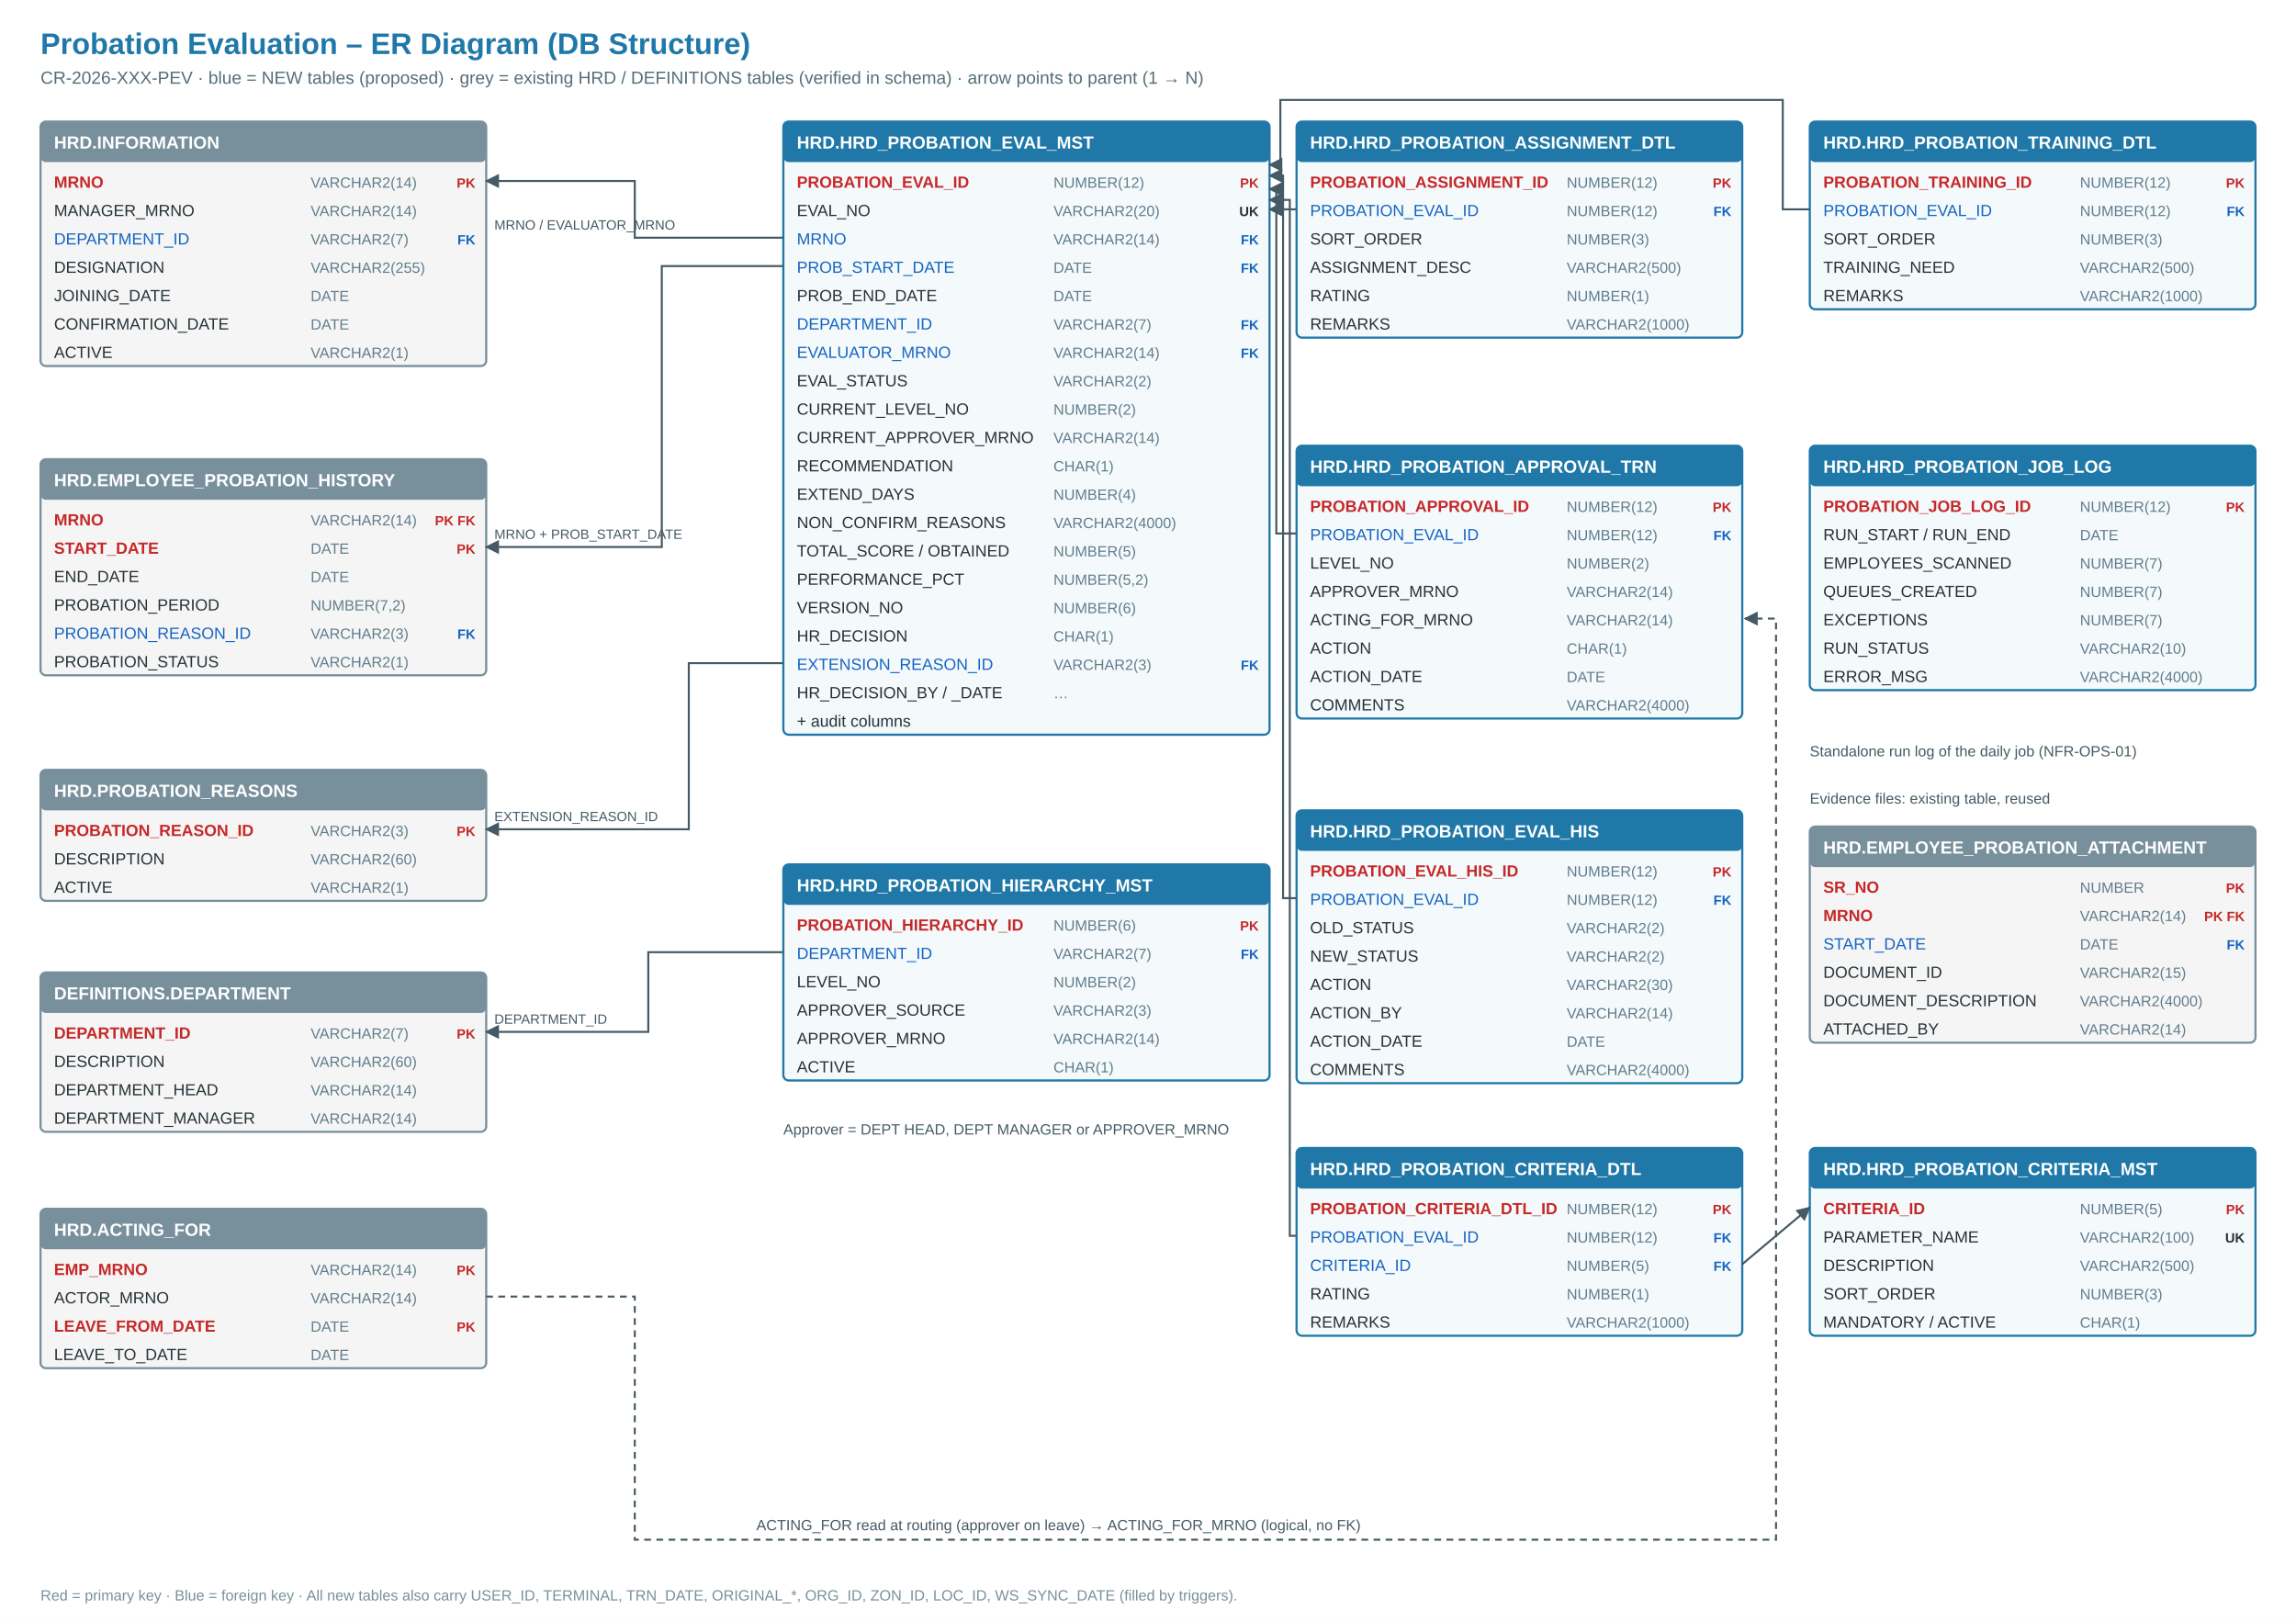
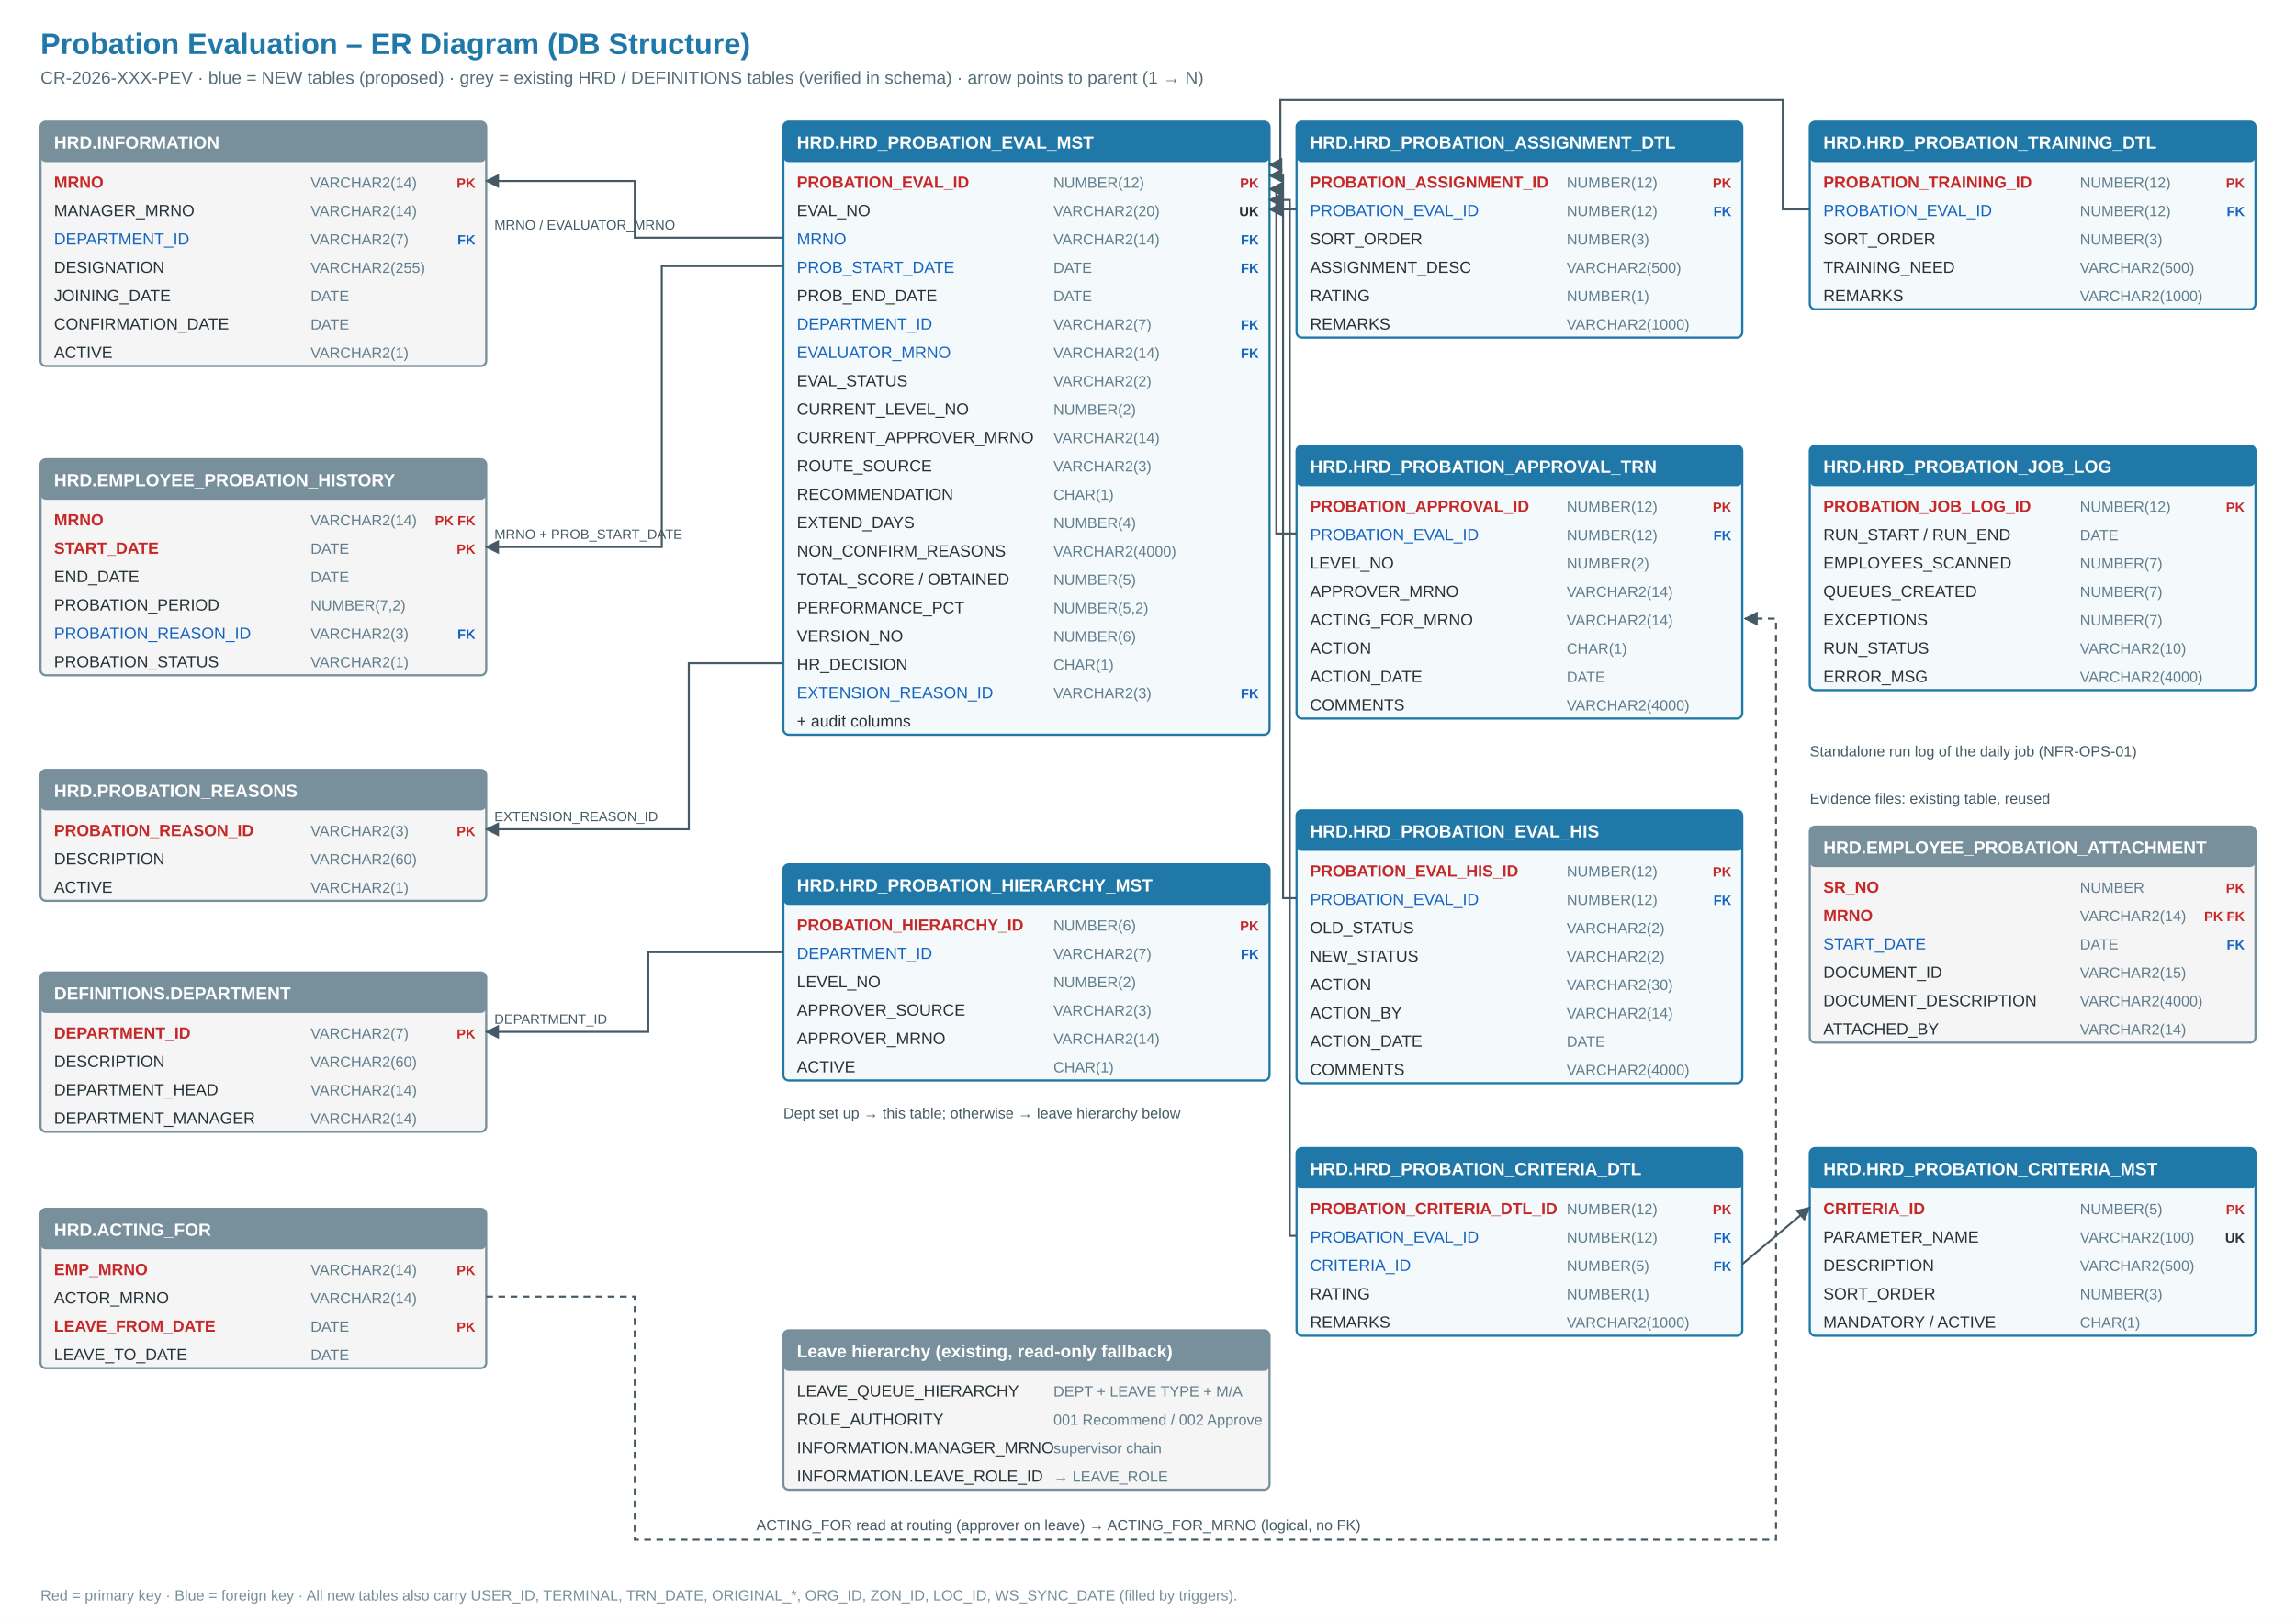
<svg xmlns="http://www.w3.org/2000/svg" width="1700" height="1200" viewBox="0 0 1700 1200" font-family="Segoe UI, Arial, sans-serif">
  <defs>
    <marker id="m" viewBox="0 0 10 10" refX="9" refY="5" markerWidth="7" markerHeight="7" orient="auto-start-reverse">
      <path d="M0,0 L10,5 L0,10 z" fill="#455a64" />
    </marker>
  </defs>
  <rect width="1700" height="1200" fill="#fff" />
  <text x="30" y="40" font-size="22" font-weight="700" fill="#1f78a8">Probation Evaluation – ER Diagram (DB Structure)</text>
  <text x="30" y="62" font-size="13" fill="#546e7a">CR-2026-XXX-PEV · blue = NEW tables (proposed) · grey = existing HRD / DEFINITIONS tables (verified in schema) · arrow points to parent (1 → N)</text>
  <rect x="30" y="90" width="330" height="181" rx="4" fill="#f5f5f5" stroke="#78909c" stroke-width="1.6" />
  <rect x="30" y="90" width="330" height="30" rx="4" fill="#78909c" />
  <text x="40" y="110" font-size="13" font-weight="700" fill="#fff">HRD.INFORMATION</text>
  <text x="40" y="139" font-size="12" font-weight="700" fill="#c62828">MRNO</text>
  <text x="230" y="139" font-size="11" fill="#607d8b">VARCHAR2(14)</text>
  <text x="352" y="139" font-size="10" font-weight="700" fill="#c62828" text-anchor="end">PK</text>
  <text x="40" y="160" font-size="12" font-weight="400" fill="#263238">MANAGER_MRNO</text>
  <text x="230" y="160" font-size="11" fill="#607d8b">VARCHAR2(14)</text>
  <text x="40" y="181" font-size="12" font-weight="400" fill="#1565c0">DEPARTMENT_ID</text>
  <text x="230" y="181" font-size="11" fill="#607d8b">VARCHAR2(7)</text>
  <text x="352" y="181" font-size="10" font-weight="700" fill="#1565c0" text-anchor="end">FK</text>
  <text x="40" y="202" font-size="12" font-weight="400" fill="#263238">DESIGNATION</text>
  <text x="230" y="202" font-size="11" fill="#607d8b">VARCHAR2(255)</text>
  <text x="40" y="223" font-size="12" font-weight="400" fill="#263238">JOINING_DATE</text>
  <text x="230" y="223" font-size="11" fill="#607d8b">DATE</text>
  <text x="40" y="244" font-size="12" font-weight="400" fill="#263238">CONFIRMATION_DATE</text>
  <text x="230" y="244" font-size="11" fill="#607d8b">DATE</text>
  <text x="40" y="265" font-size="12" font-weight="400" fill="#263238">ACTIVE</text>
  <text x="230" y="265" font-size="11" fill="#607d8b">VARCHAR2(1)</text>
  <rect x="30" y="340" width="330" height="160" rx="4" fill="#f5f5f5" stroke="#78909c" stroke-width="1.6" />
  <rect x="30" y="340" width="330" height="30" rx="4" fill="#78909c" />
  <text x="40" y="360" font-size="13" font-weight="700" fill="#fff">HRD.EMPLOYEE_PROBATION_HISTORY</text>
  <text x="40" y="389" font-size="12" font-weight="700" fill="#c62828">MRNO</text>
  <text x="230" y="389" font-size="11" fill="#607d8b">VARCHAR2(14)</text>
  <text x="352" y="389" font-size="10" font-weight="700" fill="#c62828" text-anchor="end">PK FK</text>
  <text x="40" y="410" font-size="12" font-weight="700" fill="#c62828">START_DATE</text>
  <text x="230" y="410" font-size="11" fill="#607d8b">DATE</text>
  <text x="352" y="410" font-size="10" font-weight="700" fill="#c62828" text-anchor="end">PK</text>
  <text x="40" y="431" font-size="12" font-weight="400" fill="#263238">END_DATE</text>
  <text x="230" y="431" font-size="11" fill="#607d8b">DATE</text>
  <text x="40" y="452" font-size="12" font-weight="400" fill="#263238">PROBATION_PERIOD</text>
  <text x="230" y="452" font-size="11" fill="#607d8b">NUMBER(7,2)</text>
  <text x="40" y="473" font-size="12" font-weight="400" fill="#1565c0">PROBATION_REASON_ID</text>
  <text x="230" y="473" font-size="11" fill="#607d8b">VARCHAR2(3)</text>
  <text x="352" y="473" font-size="10" font-weight="700" fill="#1565c0" text-anchor="end">FK</text>
  <text x="40" y="494" font-size="12" font-weight="400" fill="#263238">PROBATION_STATUS</text>
  <text x="230" y="494" font-size="11" fill="#607d8b">VARCHAR2(1)</text>
  <rect x="30" y="570" width="330" height="97" rx="4" fill="#f5f5f5" stroke="#78909c" stroke-width="1.6" />
  <rect x="30" y="570" width="330" height="30" rx="4" fill="#78909c" />
  <text x="40" y="590" font-size="13" font-weight="700" fill="#fff">HRD.PROBATION_REASONS</text>
  <text x="40" y="619" font-size="12" font-weight="700" fill="#c62828">PROBATION_REASON_ID</text>
  <text x="230" y="619" font-size="11" fill="#607d8b">VARCHAR2(3)</text>
  <text x="352" y="619" font-size="10" font-weight="700" fill="#c62828" text-anchor="end">PK</text>
  <text x="40" y="640" font-size="12" font-weight="400" fill="#263238">DESCRIPTION</text>
  <text x="230" y="640" font-size="11" fill="#607d8b">VARCHAR2(60)</text>
  <text x="40" y="661" font-size="12" font-weight="400" fill="#263238">ACTIVE</text>
  <text x="230" y="661" font-size="11" fill="#607d8b">VARCHAR2(1)</text>
  <rect x="30" y="720" width="330" height="118" rx="4" fill="#f5f5f5" stroke="#78909c" stroke-width="1.6" />
  <rect x="30" y="720" width="330" height="30" rx="4" fill="#78909c" />
  <text x="40" y="740" font-size="13" font-weight="700" fill="#fff">DEFINITIONS.DEPARTMENT</text>
  <text x="40" y="769" font-size="12" font-weight="700" fill="#c62828">DEPARTMENT_ID</text>
  <text x="230" y="769" font-size="11" fill="#607d8b">VARCHAR2(7)</text>
  <text x="352" y="769" font-size="10" font-weight="700" fill="#c62828" text-anchor="end">PK</text>
  <text x="40" y="790" font-size="12" font-weight="400" fill="#263238">DESCRIPTION</text>
  <text x="230" y="790" font-size="11" fill="#607d8b">VARCHAR2(60)</text>
  <text x="40" y="811" font-size="12" font-weight="400" fill="#263238">DEPARTMENT_HEAD</text>
  <text x="230" y="811" font-size="11" fill="#607d8b">VARCHAR2(14)</text>
  <text x="40" y="832" font-size="12" font-weight="400" fill="#263238">DEPARTMENT_MANAGER</text>
  <text x="230" y="832" font-size="11" fill="#607d8b">VARCHAR2(14)</text>
  <rect x="30" y="895" width="330" height="118" rx="4" fill="#f5f5f5" stroke="#78909c" stroke-width="1.6" />
  <rect x="30" y="895" width="330" height="30" rx="4" fill="#78909c" />
  <text x="40" y="915" font-size="13" font-weight="700" fill="#fff">HRD.ACTING_FOR</text>
  <text x="40" y="944" font-size="12" font-weight="700" fill="#c62828">EMP_MRNO</text>
  <text x="230" y="944" font-size="11" fill="#607d8b">VARCHAR2(14)</text>
  <text x="352" y="944" font-size="10" font-weight="700" fill="#c62828" text-anchor="end">PK</text>
  <text x="40" y="965" font-size="12" font-weight="400" fill="#263238">ACTOR_MRNO</text>
  <text x="230" y="965" font-size="11" fill="#607d8b">VARCHAR2(14)</text>
  <text x="40" y="986" font-size="12" font-weight="700" fill="#c62828">LEAVE_FROM_DATE</text>
  <text x="230" y="986" font-size="11" fill="#607d8b">DATE</text>
  <text x="352" y="986" font-size="10" font-weight="700" fill="#c62828" text-anchor="end">PK</text>
  <text x="40" y="1007" font-size="12" font-weight="400" fill="#263238">LEAVE_TO_DATE</text>
  <text x="230" y="1007" font-size="11" fill="#607d8b">DATE</text>
  <rect x="580" y="90" width="360" height="454" rx="4" fill="#f4f9fc" stroke="#1f78a8" stroke-width="1.6" />
  <rect x="580" y="90" width="360" height="30" rx="4" fill="#1f78a8" />
  <text x="590" y="110" font-size="13" font-weight="700" fill="#fff">HRD.HRD_PROBATION_EVAL_MST</text>
  <text x="590" y="139" font-size="12" font-weight="700" fill="#c62828">PROBATION_EVAL_ID</text>
  <text x="780" y="139" font-size="11" fill="#607d8b">NUMBER(12)</text>
  <text x="932" y="139" font-size="10" font-weight="700" fill="#c62828" text-anchor="end">PK</text>
  <text x="590" y="160" font-size="12" font-weight="400" fill="#263238">EVAL_NO</text>
  <text x="780" y="160" font-size="11" fill="#607d8b">VARCHAR2(20)</text>
  <text x="932" y="160" font-size="10" font-weight="700" fill="#263238" text-anchor="end">UK</text>
  <text x="590" y="181" font-size="12" font-weight="400" fill="#1565c0">MRNO</text>
  <text x="780" y="181" font-size="11" fill="#607d8b">VARCHAR2(14)</text>
  <text x="932" y="181" font-size="10" font-weight="700" fill="#1565c0" text-anchor="end">FK</text>
  <text x="590" y="202" font-size="12" font-weight="400" fill="#1565c0">PROB_START_DATE</text>
  <text x="780" y="202" font-size="11" fill="#607d8b">DATE</text>
  <text x="932" y="202" font-size="10" font-weight="700" fill="#1565c0" text-anchor="end">FK</text>
  <text x="590" y="223" font-size="12" font-weight="400" fill="#263238">PROB_END_DATE</text>
  <text x="780" y="223" font-size="11" fill="#607d8b">DATE</text>
  <text x="590" y="244" font-size="12" font-weight="400" fill="#1565c0">DEPARTMENT_ID</text>
  <text x="780" y="244" font-size="11" fill="#607d8b">VARCHAR2(7)</text>
  <text x="932" y="244" font-size="10" font-weight="700" fill="#1565c0" text-anchor="end">FK</text>
  <text x="590" y="265" font-size="12" font-weight="400" fill="#1565c0">EVALUATOR_MRNO</text>
  <text x="780" y="265" font-size="11" fill="#607d8b">VARCHAR2(14)</text>
  <text x="932" y="265" font-size="10" font-weight="700" fill="#1565c0" text-anchor="end">FK</text>
  <text x="590" y="286" font-size="12" font-weight="400" fill="#263238">EVAL_STATUS</text>
  <text x="780" y="286" font-size="11" fill="#607d8b">VARCHAR2(2)</text>
  <text x="590" y="307" font-size="12" font-weight="400" fill="#263238">CURRENT_LEVEL_NO</text>
  <text x="780" y="307" font-size="11" fill="#607d8b">NUMBER(2)</text>
  <text x="590" y="328" font-size="12" font-weight="400" fill="#263238">CURRENT_APPROVER_MRNO</text>
  <text x="780" y="328" font-size="11" fill="#607d8b">VARCHAR2(14)</text>
-   <text x="590" y="349" font-size="12" font-weight="400" fill="#263238">RECOMMENDATION</text>
-   <text x="780" y="349" font-size="11" fill="#607d8b">CHAR(1)</text>
-   <text x="590" y="370" font-size="12" font-weight="400" fill="#263238">EXTEND_DAYS</text>
-   <text x="780" y="370" font-size="11" fill="#607d8b">NUMBER(4)</text>
-   <text x="590" y="391" font-size="12" font-weight="400" fill="#263238">NON_CONFIRM_REASONS</text>
-   <text x="780" y="391" font-size="11" fill="#607d8b">VARCHAR2(4000)</text>
-   <text x="590" y="412" font-size="12" font-weight="400" fill="#263238">TOTAL_SCORE / OBTAINED</text>
-   <text x="780" y="412" font-size="11" fill="#607d8b">NUMBER(5)</text>
-   <text x="590" y="433" font-size="12" font-weight="400" fill="#263238">PERFORMANCE_PCT</text>
-   <text x="780" y="433" font-size="11" fill="#607d8b">NUMBER(5,2)</text>
-   <text x="590" y="454" font-size="12" font-weight="400" fill="#263238">VERSION_NO</text>
-   <text x="780" y="454" font-size="11" fill="#607d8b">NUMBER(6)</text>
-   <text x="590" y="475" font-size="12" font-weight="400" fill="#263238">HR_DECISION</text>
-   <text x="780" y="475" font-size="11" fill="#607d8b">CHAR(1)</text>
-   <text x="590" y="496" font-size="12" font-weight="400" fill="#1565c0">EXTENSION_REASON_ID</text>
-   <text x="780" y="496" font-size="11" fill="#607d8b">VARCHAR2(3)</text>
-   <text x="932" y="496" font-size="10" font-weight="700" fill="#1565c0" text-anchor="end">FK</text>
-   <text x="590" y="517" font-size="12" font-weight="400" fill="#263238">HR_DECISION_BY / _DATE</text>
-   <text x="780" y="517" font-size="11" fill="#607d8b">…</text>
+   <text x="590" y="349" font-size="12" font-weight="400" fill="#263238">ROUTE_SOURCE</text>
+   <text x="780" y="349" font-size="11" fill="#607d8b">VARCHAR2(3)</text>
+   <text x="590" y="370" font-size="12" font-weight="400" fill="#263238">RECOMMENDATION</text>
+   <text x="780" y="370" font-size="11" fill="#607d8b">CHAR(1)</text>
+   <text x="590" y="391" font-size="12" font-weight="400" fill="#263238">EXTEND_DAYS</text>
+   <text x="780" y="391" font-size="11" fill="#607d8b">NUMBER(4)</text>
+   <text x="590" y="412" font-size="12" font-weight="400" fill="#263238">NON_CONFIRM_REASONS</text>
+   <text x="780" y="412" font-size="11" fill="#607d8b">VARCHAR2(4000)</text>
+   <text x="590" y="433" font-size="12" font-weight="400" fill="#263238">TOTAL_SCORE / OBTAINED</text>
+   <text x="780" y="433" font-size="11" fill="#607d8b">NUMBER(5)</text>
+   <text x="590" y="454" font-size="12" font-weight="400" fill="#263238">PERFORMANCE_PCT</text>
+   <text x="780" y="454" font-size="11" fill="#607d8b">NUMBER(5,2)</text>
+   <text x="590" y="475" font-size="12" font-weight="400" fill="#263238">VERSION_NO</text>
+   <text x="780" y="475" font-size="11" fill="#607d8b">NUMBER(6)</text>
+   <text x="590" y="496" font-size="12" font-weight="400" fill="#263238">HR_DECISION</text>
+   <text x="780" y="496" font-size="11" fill="#607d8b">CHAR(1)</text>
+   <text x="590" y="517" font-size="12" font-weight="400" fill="#1565c0">EXTENSION_REASON_ID</text>
+   <text x="780" y="517" font-size="11" fill="#607d8b">VARCHAR2(3)</text>
+   <text x="932" y="517" font-size="10" font-weight="700" fill="#1565c0" text-anchor="end">FK</text>
  <text x="590" y="538" font-size="12" font-weight="400" fill="#263238">+ audit columns</text>
  <text x="780" y="538" font-size="11" fill="#607d8b" />
  <rect x="1340" y="90" width="330" height="139" rx="4" fill="#f4f9fc" stroke="#1f78a8" stroke-width="1.6" />
  <rect x="1340" y="90" width="330" height="30" rx="4" fill="#1f78a8" />
  <text x="1350" y="110" font-size="13" font-weight="700" fill="#fff">HRD.HRD_PROBATION_TRAINING_DTL</text>
  <text x="1350" y="139" font-size="12" font-weight="700" fill="#c62828">PROBATION_TRAINING_ID</text>
  <text x="1540" y="139" font-size="11" fill="#607d8b">NUMBER(12)</text>
  <text x="1662" y="139" font-size="10" font-weight="700" fill="#c62828" text-anchor="end">PK</text>
  <text x="1350" y="160" font-size="12" font-weight="400" fill="#1565c0">PROBATION_EVAL_ID</text>
  <text x="1540" y="160" font-size="11" fill="#607d8b">NUMBER(12)</text>
  <text x="1662" y="160" font-size="10" font-weight="700" fill="#1565c0" text-anchor="end">FK</text>
  <text x="1350" y="181" font-size="12" font-weight="400" fill="#263238">SORT_ORDER</text>
  <text x="1540" y="181" font-size="11" fill="#607d8b">NUMBER(3)</text>
  <text x="1350" y="202" font-size="12" font-weight="400" fill="#263238">TRAINING_NEED</text>
  <text x="1540" y="202" font-size="11" fill="#607d8b">VARCHAR2(500)</text>
  <text x="1350" y="223" font-size="12" font-weight="400" fill="#263238">REMARKS</text>
  <text x="1540" y="223" font-size="11" fill="#607d8b">VARCHAR2(1000)</text>
  <rect x="960" y="90" width="330" height="160" rx="4" fill="#f4f9fc" stroke="#1f78a8" stroke-width="1.6" />
  <rect x="960" y="90" width="330" height="30" rx="4" fill="#1f78a8" />
  <text x="970" y="110" font-size="13" font-weight="700" fill="#fff">HRD.HRD_PROBATION_ASSIGNMENT_DTL</text>
  <text x="970" y="139" font-size="12" font-weight="700" fill="#c62828">PROBATION_ASSIGNMENT_ID</text>
  <text x="1160" y="139" font-size="11" fill="#607d8b">NUMBER(12)</text>
  <text x="1282" y="139" font-size="10" font-weight="700" fill="#c62828" text-anchor="end">PK</text>
  <text x="970" y="160" font-size="12" font-weight="400" fill="#1565c0">PROBATION_EVAL_ID</text>
  <text x="1160" y="160" font-size="11" fill="#607d8b">NUMBER(12)</text>
  <text x="1282" y="160" font-size="10" font-weight="700" fill="#1565c0" text-anchor="end">FK</text>
  <text x="970" y="181" font-size="12" font-weight="400" fill="#263238">SORT_ORDER</text>
  <text x="1160" y="181" font-size="11" fill="#607d8b">NUMBER(3)</text>
  <text x="970" y="202" font-size="12" font-weight="400" fill="#263238">ASSIGNMENT_DESC</text>
  <text x="1160" y="202" font-size="11" fill="#607d8b">VARCHAR2(500)</text>
  <text x="970" y="223" font-size="12" font-weight="400" fill="#263238">RATING</text>
  <text x="1160" y="223" font-size="11" fill="#607d8b">NUMBER(1)</text>
  <text x="970" y="244" font-size="12" font-weight="400" fill="#263238">REMARKS</text>
  <text x="1160" y="244" font-size="11" fill="#607d8b">VARCHAR2(1000)</text>
  <rect x="960" y="330" width="330" height="202" rx="4" fill="#f4f9fc" stroke="#1f78a8" stroke-width="1.6" />
  <rect x="960" y="330" width="330" height="30" rx="4" fill="#1f78a8" />
  <text x="970" y="350" font-size="13" font-weight="700" fill="#fff">HRD.HRD_PROBATION_APPROVAL_TRN</text>
  <text x="970" y="379" font-size="12" font-weight="700" fill="#c62828">PROBATION_APPROVAL_ID</text>
  <text x="1160" y="379" font-size="11" fill="#607d8b">NUMBER(12)</text>
  <text x="1282" y="379" font-size="10" font-weight="700" fill="#c62828" text-anchor="end">PK</text>
  <text x="970" y="400" font-size="12" font-weight="400" fill="#1565c0">PROBATION_EVAL_ID</text>
  <text x="1160" y="400" font-size="11" fill="#607d8b">NUMBER(12)</text>
  <text x="1282" y="400" font-size="10" font-weight="700" fill="#1565c0" text-anchor="end">FK</text>
  <text x="970" y="421" font-size="12" font-weight="400" fill="#263238">LEVEL_NO</text>
  <text x="1160" y="421" font-size="11" fill="#607d8b">NUMBER(2)</text>
  <text x="970" y="442" font-size="12" font-weight="400" fill="#263238">APPROVER_MRNO</text>
  <text x="1160" y="442" font-size="11" fill="#607d8b">VARCHAR2(14)</text>
  <text x="970" y="463" font-size="12" font-weight="400" fill="#263238">ACTING_FOR_MRNO</text>
  <text x="1160" y="463" font-size="11" fill="#607d8b">VARCHAR2(14)</text>
  <text x="970" y="484" font-size="12" font-weight="400" fill="#263238">ACTION</text>
  <text x="1160" y="484" font-size="11" fill="#607d8b">CHAR(1)</text>
  <text x="970" y="505" font-size="12" font-weight="400" fill="#263238">ACTION_DATE</text>
  <text x="1160" y="505" font-size="11" fill="#607d8b">DATE</text>
  <text x="970" y="526" font-size="12" font-weight="400" fill="#263238">COMMENTS</text>
  <text x="1160" y="526" font-size="11" fill="#607d8b">VARCHAR2(4000)</text>
  <rect x="960" y="600" width="330" height="202" rx="4" fill="#f4f9fc" stroke="#1f78a8" stroke-width="1.6" />
  <rect x="960" y="600" width="330" height="30" rx="4" fill="#1f78a8" />
  <text x="970" y="620" font-size="13" font-weight="700" fill="#fff">HRD.HRD_PROBATION_EVAL_HIS</text>
  <text x="970" y="649" font-size="12" font-weight="700" fill="#c62828">PROBATION_EVAL_HIS_ID</text>
  <text x="1160" y="649" font-size="11" fill="#607d8b">NUMBER(12)</text>
  <text x="1282" y="649" font-size="10" font-weight="700" fill="#c62828" text-anchor="end">PK</text>
  <text x="970" y="670" font-size="12" font-weight="400" fill="#1565c0">PROBATION_EVAL_ID</text>
  <text x="1160" y="670" font-size="11" fill="#607d8b">NUMBER(12)</text>
  <text x="1282" y="670" font-size="10" font-weight="700" fill="#1565c0" text-anchor="end">FK</text>
  <text x="970" y="691" font-size="12" font-weight="400" fill="#263238">OLD_STATUS</text>
  <text x="1160" y="691" font-size="11" fill="#607d8b">VARCHAR2(2)</text>
  <text x="970" y="712" font-size="12" font-weight="400" fill="#263238">NEW_STATUS</text>
  <text x="1160" y="712" font-size="11" fill="#607d8b">VARCHAR2(2)</text>
  <text x="970" y="733" font-size="12" font-weight="400" fill="#263238">ACTION</text>
  <text x="1160" y="733" font-size="11" fill="#607d8b">VARCHAR2(30)</text>
  <text x="970" y="754" font-size="12" font-weight="400" fill="#263238">ACTION_BY</text>
  <text x="1160" y="754" font-size="11" fill="#607d8b">VARCHAR2(14)</text>
  <text x="970" y="775" font-size="12" font-weight="400" fill="#263238">ACTION_DATE</text>
  <text x="1160" y="775" font-size="11" fill="#607d8b">DATE</text>
  <text x="970" y="796" font-size="12" font-weight="400" fill="#263238">COMMENTS</text>
  <text x="1160" y="796" font-size="11" fill="#607d8b">VARCHAR2(4000)</text>
  <rect x="580" y="640" width="360" height="160" rx="4" fill="#f4f9fc" stroke="#1f78a8" stroke-width="1.6" />
  <rect x="580" y="640" width="360" height="30" rx="4" fill="#1f78a8" />
  <text x="590" y="660" font-size="13" font-weight="700" fill="#fff">HRD.HRD_PROBATION_HIERARCHY_MST</text>
  <text x="590" y="689" font-size="12" font-weight="700" fill="#c62828">PROBATION_HIERARCHY_ID</text>
  <text x="780" y="689" font-size="11" fill="#607d8b">NUMBER(6)</text>
  <text x="932" y="689" font-size="10" font-weight="700" fill="#c62828" text-anchor="end">PK</text>
  <text x="590" y="710" font-size="12" font-weight="400" fill="#1565c0">DEPARTMENT_ID</text>
  <text x="780" y="710" font-size="11" fill="#607d8b">VARCHAR2(7)</text>
  <text x="932" y="710" font-size="10" font-weight="700" fill="#1565c0" text-anchor="end">FK</text>
  <text x="590" y="731" font-size="12" font-weight="400" fill="#263238">LEVEL_NO</text>
  <text x="780" y="731" font-size="11" fill="#607d8b">NUMBER(2)</text>
  <text x="590" y="752" font-size="12" font-weight="400" fill="#263238">APPROVER_SOURCE</text>
  <text x="780" y="752" font-size="11" fill="#607d8b">VARCHAR2(3)</text>
  <text x="590" y="773" font-size="12" font-weight="400" fill="#263238">APPROVER_MRNO</text>
  <text x="780" y="773" font-size="11" fill="#607d8b">VARCHAR2(14)</text>
  <text x="590" y="794" font-size="12" font-weight="400" fill="#263238">ACTIVE</text>
  <text x="780" y="794" font-size="11" fill="#607d8b">CHAR(1)</text>
  <rect x="1340" y="612" width="330" height="160" rx="4" fill="#f5f5f5" stroke="#78909c" stroke-width="1.6" />
  <rect x="1340" y="612" width="330" height="30" rx="4" fill="#78909c" />
  <text x="1350" y="632" font-size="13" font-weight="700" fill="#fff">HRD.EMPLOYEE_PROBATION_ATTACHMENT</text>
  <text x="1350" y="661" font-size="12" font-weight="700" fill="#c62828">SR_NO</text>
  <text x="1540" y="661" font-size="11" fill="#607d8b">NUMBER</text>
  <text x="1662" y="661" font-size="10" font-weight="700" fill="#c62828" text-anchor="end">PK</text>
  <text x="1350" y="682" font-size="12" font-weight="700" fill="#c62828">MRNO</text>
  <text x="1540" y="682" font-size="11" fill="#607d8b">VARCHAR2(14)</text>
  <text x="1662" y="682" font-size="10" font-weight="700" fill="#c62828" text-anchor="end">PK FK</text>
  <text x="1350" y="703" font-size="12" font-weight="400" fill="#1565c0">START_DATE</text>
  <text x="1540" y="703" font-size="11" fill="#607d8b">DATE</text>
  <text x="1662" y="703" font-size="10" font-weight="700" fill="#1565c0" text-anchor="end">FK</text>
  <text x="1350" y="724" font-size="12" font-weight="400" fill="#263238">DOCUMENT_ID</text>
  <text x="1540" y="724" font-size="11" fill="#607d8b">VARCHAR2(15)</text>
  <text x="1350" y="745" font-size="12" font-weight="400" fill="#263238">DOCUMENT_DESCRIPTION</text>
  <text x="1540" y="745" font-size="11" fill="#607d8b">VARCHAR2(4000)</text>
  <text x="1350" y="766" font-size="12" font-weight="400" fill="#263238">ATTACHED_BY</text>
  <text x="1540" y="766" font-size="11" fill="#607d8b">VARCHAR2(14)</text>
+   <rect x="580" y="985" width="360" height="118" rx="4" fill="#f5f5f5" stroke="#78909c" stroke-width="1.6" />
+   <rect x="580" y="985" width="360" height="30" rx="4" fill="#78909c" />
+   <text x="590" y="1005" font-size="13" font-weight="700" fill="#fff">Leave hierarchy (existing, read-only fallback)</text>
+   <text x="590" y="1034" font-size="12" font-weight="400" fill="#263238">LEAVE_QUEUE_HIERARCHY</text>
+   <text x="780" y="1034" font-size="11" fill="#607d8b">DEPT + LEAVE TYPE + M/A</text>
+   <text x="590" y="1055" font-size="12" font-weight="400" fill="#263238">ROLE_AUTHORITY</text>
+   <text x="780" y="1055" font-size="11" fill="#607d8b">001 Recommend / 002 Approve</text>
+   <text x="590" y="1076" font-size="12" font-weight="400" fill="#263238">INFORMATION.MANAGER_MRNO</text>
+   <text x="780" y="1076" font-size="11" fill="#607d8b">supervisor chain</text>
+   <text x="590" y="1097" font-size="12" font-weight="400" fill="#263238">INFORMATION.LEAVE_ROLE_ID</text>
+   <text x="780" y="1097" font-size="11" fill="#607d8b">→ LEAVE_ROLE</text>
  <rect x="1340" y="850" width="330" height="139" rx="4" fill="#f4f9fc" stroke="#1f78a8" stroke-width="1.6" />
  <rect x="1340" y="850" width="330" height="30" rx="4" fill="#1f78a8" />
  <text x="1350" y="870" font-size="13" font-weight="700" fill="#fff">HRD.HRD_PROBATION_CRITERIA_MST</text>
  <text x="1350" y="899" font-size="12" font-weight="700" fill="#c62828">CRITERIA_ID</text>
  <text x="1540" y="899" font-size="11" fill="#607d8b">NUMBER(5)</text>
  <text x="1662" y="899" font-size="10" font-weight="700" fill="#c62828" text-anchor="end">PK</text>
  <text x="1350" y="920" font-size="12" font-weight="400" fill="#263238">PARAMETER_NAME</text>
  <text x="1540" y="920" font-size="11" fill="#607d8b">VARCHAR2(100)</text>
  <text x="1662" y="920" font-size="10" font-weight="700" fill="#263238" text-anchor="end">UK</text>
  <text x="1350" y="941" font-size="12" font-weight="400" fill="#263238">DESCRIPTION</text>
  <text x="1540" y="941" font-size="11" fill="#607d8b">VARCHAR2(500)</text>
  <text x="1350" y="962" font-size="12" font-weight="400" fill="#263238">SORT_ORDER</text>
  <text x="1540" y="962" font-size="11" fill="#607d8b">NUMBER(3)</text>
  <text x="1350" y="983" font-size="12" font-weight="400" fill="#263238">MANDATORY / ACTIVE</text>
  <text x="1540" y="983" font-size="11" fill="#607d8b">CHAR(1)</text>
  <rect x="960" y="850" width="330" height="139" rx="4" fill="#f4f9fc" stroke="#1f78a8" stroke-width="1.6" />
  <rect x="960" y="850" width="330" height="30" rx="4" fill="#1f78a8" />
  <text x="970" y="870" font-size="13" font-weight="700" fill="#fff">HRD.HRD_PROBATION_CRITERIA_DTL</text>
  <text x="970" y="899" font-size="12" font-weight="700" fill="#c62828">PROBATION_CRITERIA_DTL_ID</text>
  <text x="1160" y="899" font-size="11" fill="#607d8b">NUMBER(12)</text>
  <text x="1282" y="899" font-size="10" font-weight="700" fill="#c62828" text-anchor="end">PK</text>
  <text x="970" y="920" font-size="12" font-weight="400" fill="#1565c0">PROBATION_EVAL_ID</text>
  <text x="1160" y="920" font-size="11" fill="#607d8b">NUMBER(12)</text>
  <text x="1282" y="920" font-size="10" font-weight="700" fill="#1565c0" text-anchor="end">FK</text>
  <text x="970" y="941" font-size="12" font-weight="400" fill="#1565c0">CRITERIA_ID</text>
  <text x="1160" y="941" font-size="11" fill="#607d8b">NUMBER(5)</text>
  <text x="1282" y="941" font-size="10" font-weight="700" fill="#1565c0" text-anchor="end">FK</text>
  <text x="970" y="962" font-size="12" font-weight="400" fill="#263238">RATING</text>
  <text x="1160" y="962" font-size="11" fill="#607d8b">NUMBER(1)</text>
  <text x="970" y="983" font-size="12" font-weight="400" fill="#263238">REMARKS</text>
  <text x="1160" y="983" font-size="11" fill="#607d8b">VARCHAR2(1000)</text>
  <rect x="1340" y="330" width="330" height="181" rx="4" fill="#f4f9fc" stroke="#1f78a8" stroke-width="1.6" />
  <rect x="1340" y="330" width="330" height="30" rx="4" fill="#1f78a8" />
  <text x="1350" y="350" font-size="13" font-weight="700" fill="#fff">HRD.HRD_PROBATION_JOB_LOG</text>
  <text x="1350" y="379" font-size="12" font-weight="700" fill="#c62828">PROBATION_JOB_LOG_ID</text>
  <text x="1540" y="379" font-size="11" fill="#607d8b">NUMBER(12)</text>
  <text x="1662" y="379" font-size="10" font-weight="700" fill="#c62828" text-anchor="end">PK</text>
  <text x="1350" y="400" font-size="12" font-weight="400" fill="#263238">RUN_START / RUN_END</text>
  <text x="1540" y="400" font-size="11" fill="#607d8b">DATE</text>
  <text x="1350" y="421" font-size="12" font-weight="400" fill="#263238">EMPLOYEES_SCANNED</text>
  <text x="1540" y="421" font-size="11" fill="#607d8b">NUMBER(7)</text>
  <text x="1350" y="442" font-size="12" font-weight="400" fill="#263238">QUEUES_CREATED</text>
  <text x="1540" y="442" font-size="11" fill="#607d8b">NUMBER(7)</text>
  <text x="1350" y="463" font-size="12" font-weight="400" fill="#263238">EXCEPTIONS</text>
  <text x="1540" y="463" font-size="11" fill="#607d8b">NUMBER(7)</text>
  <text x="1350" y="484" font-size="12" font-weight="400" fill="#263238">RUN_STATUS</text>
  <text x="1540" y="484" font-size="11" fill="#607d8b">VARCHAR2(10)</text>
  <text x="1350" y="505" font-size="12" font-weight="400" fill="#263238">ERROR_MSG</text>
  <text x="1540" y="505" font-size="11" fill="#607d8b">VARCHAR2(4000)</text>
  <path d="M580,176 L470,176 L470,134 L360,134" fill="none" stroke="#455a64" stroke-width="1.5" marker-end="url(#m)" />
  <text x="366" y="170" font-size="10" fill="#455a64">MRNO / EVALUATOR_MRNO</text>
  <path d="M580,197 L490,197 L490,405 L360,405" fill="none" stroke="#455a64" stroke-width="1.5" marker-end="url(#m)" />
  <text x="366" y="399" font-size="10" fill="#455a64">MRNO + PROB_START_DATE</text>
  <path d="M580,491 L510,491 L510,614 L360,614" fill="none" stroke="#455a64" stroke-width="1.5" marker-end="url(#m)" />
  <text x="366" y="608" font-size="10" fill="#455a64">EXTENSION_REASON_ID</text>
  <path d="M580,705 L480,705 L480,764 L360,764" fill="none" stroke="#455a64" stroke-width="1.5" marker-end="url(#m)" />
  <text x="366" y="758" font-size="10" fill="#455a64">DEPARTMENT_ID</text>
  <path d="M960,155 L940,155" fill="none" stroke="#455a64" stroke-width="1.5" marker-end="url(#m)" />
  <path d="M1340,155 L1320,155 L1320,74 L948,74 L948,122 L940,122" fill="none" stroke="#455a64" stroke-width="1.5" marker-end="url(#m)" />
  <path d="M960,395 L945,395 L945,140 L940,140" fill="none" stroke="#455a64" stroke-width="1.5" marker-end="url(#m)" />
  <path d="M960,915 L955,915 L955,148 L940,148" fill="none" stroke="#455a64" stroke-width="1.5" marker-end="url(#m)" />
  <path d="M1290,936 L1340,894" fill="none" stroke="#455a64" stroke-width="1.5" marker-end="url(#m)" />
  <path d="M960,665 L950,665 L950,130 L940,130" fill="none" stroke="#455a64" stroke-width="1.5" marker-end="url(#m)" />
  <path d="M360,960 L470,960 L470,1140 L1315,1140 L1315,458 L1292,458" fill="none" stroke="#455a64" stroke-width="1.5" stroke-dasharray="5 4" marker-end="url(#m)" />
  <text x="560" y="1133" font-size="11" fill="#455a64">ACTING_FOR read at routing (approver on leave) → ACTING_FOR_MRNO (logical, no FK)</text>
-   <text x="580" y="840" font-size="11" fill="#455a64">Approver = DEPT HEAD, DEPT MANAGER or APPROVER_MRNO</text>
+   <text x="580" y="828" font-size="11" fill="#455a64">Dept set up → this table; otherwise → leave hierarchy below</text>
  <text x="1340" y="560" font-size="11" fill="#455a64">Standalone run log of the daily job (NFR-OPS-01)</text>
  <text x="1340" y="595" font-size="11" fill="#455a64">Evidence files: existing table, reused</text>
  <text x="30" y="1185" font-size="11" fill="#78909c">Red = primary key · Blue = foreign key · All new tables also carry USER_ID, TERMINAL, TRN_DATE, ORIGINAL_*, ORG_ID, ZON_ID, LOC_ID, WS_SYNC_DATE (filled by triggers).</text>
</svg>
